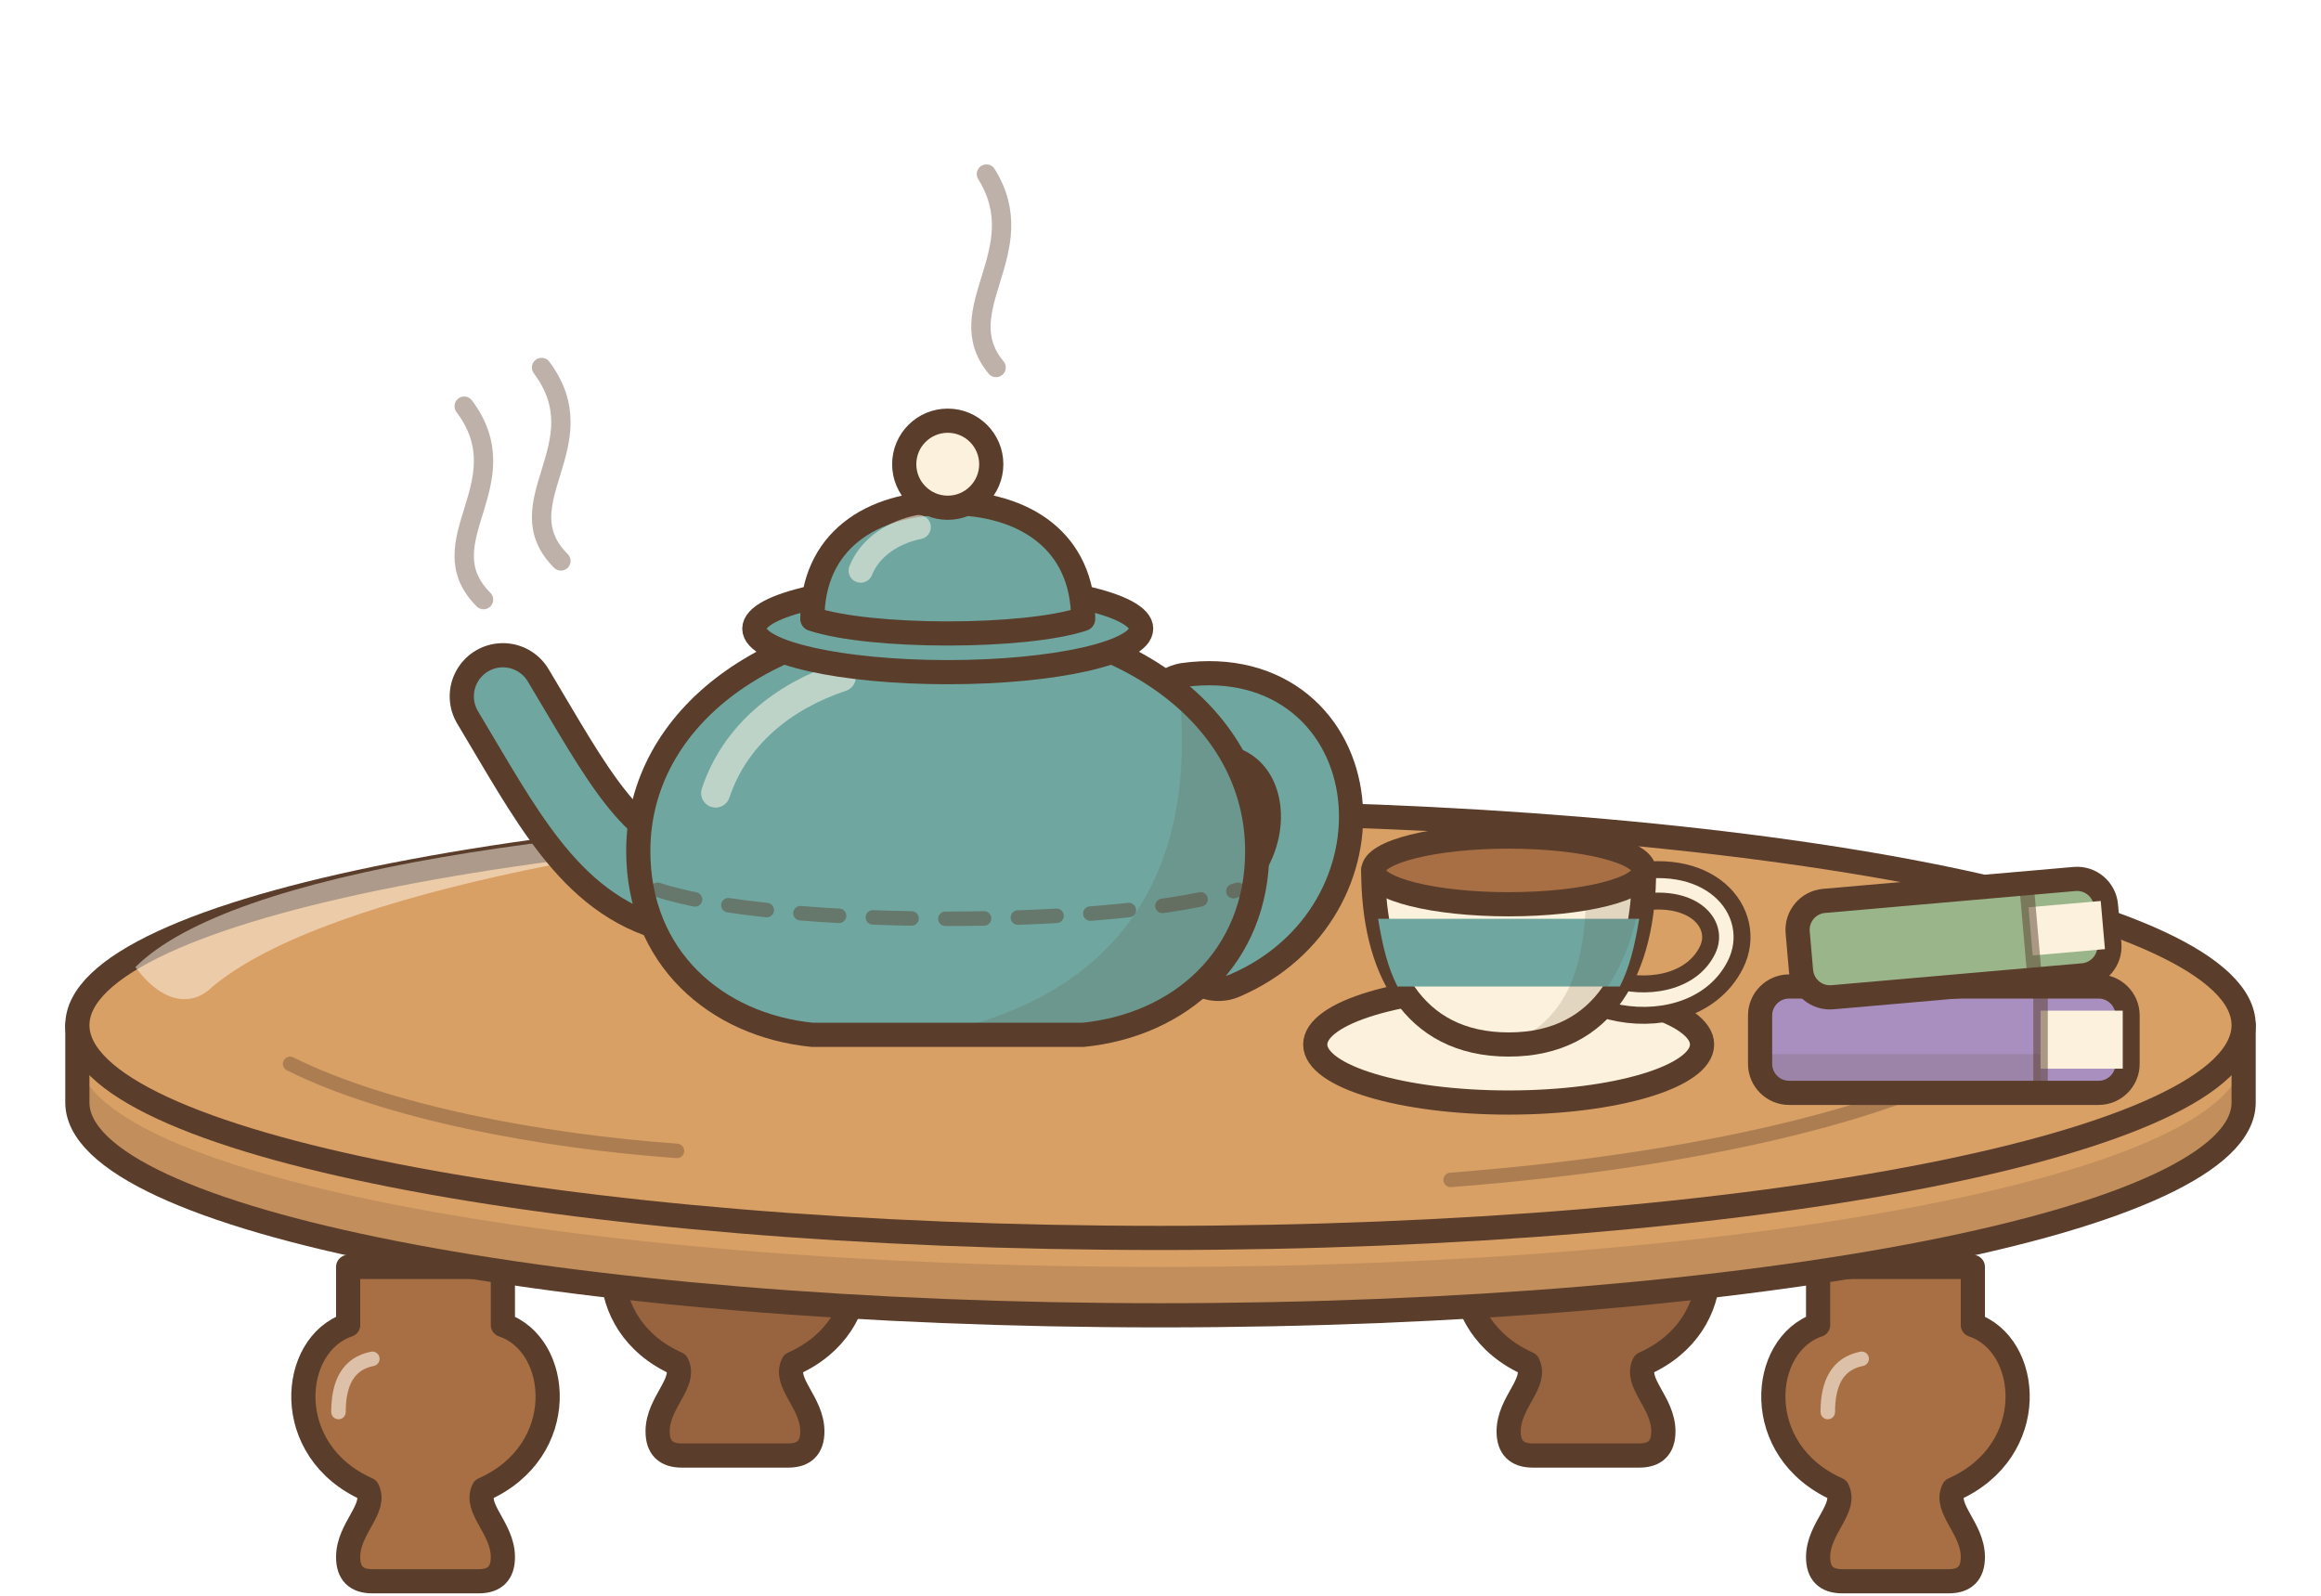
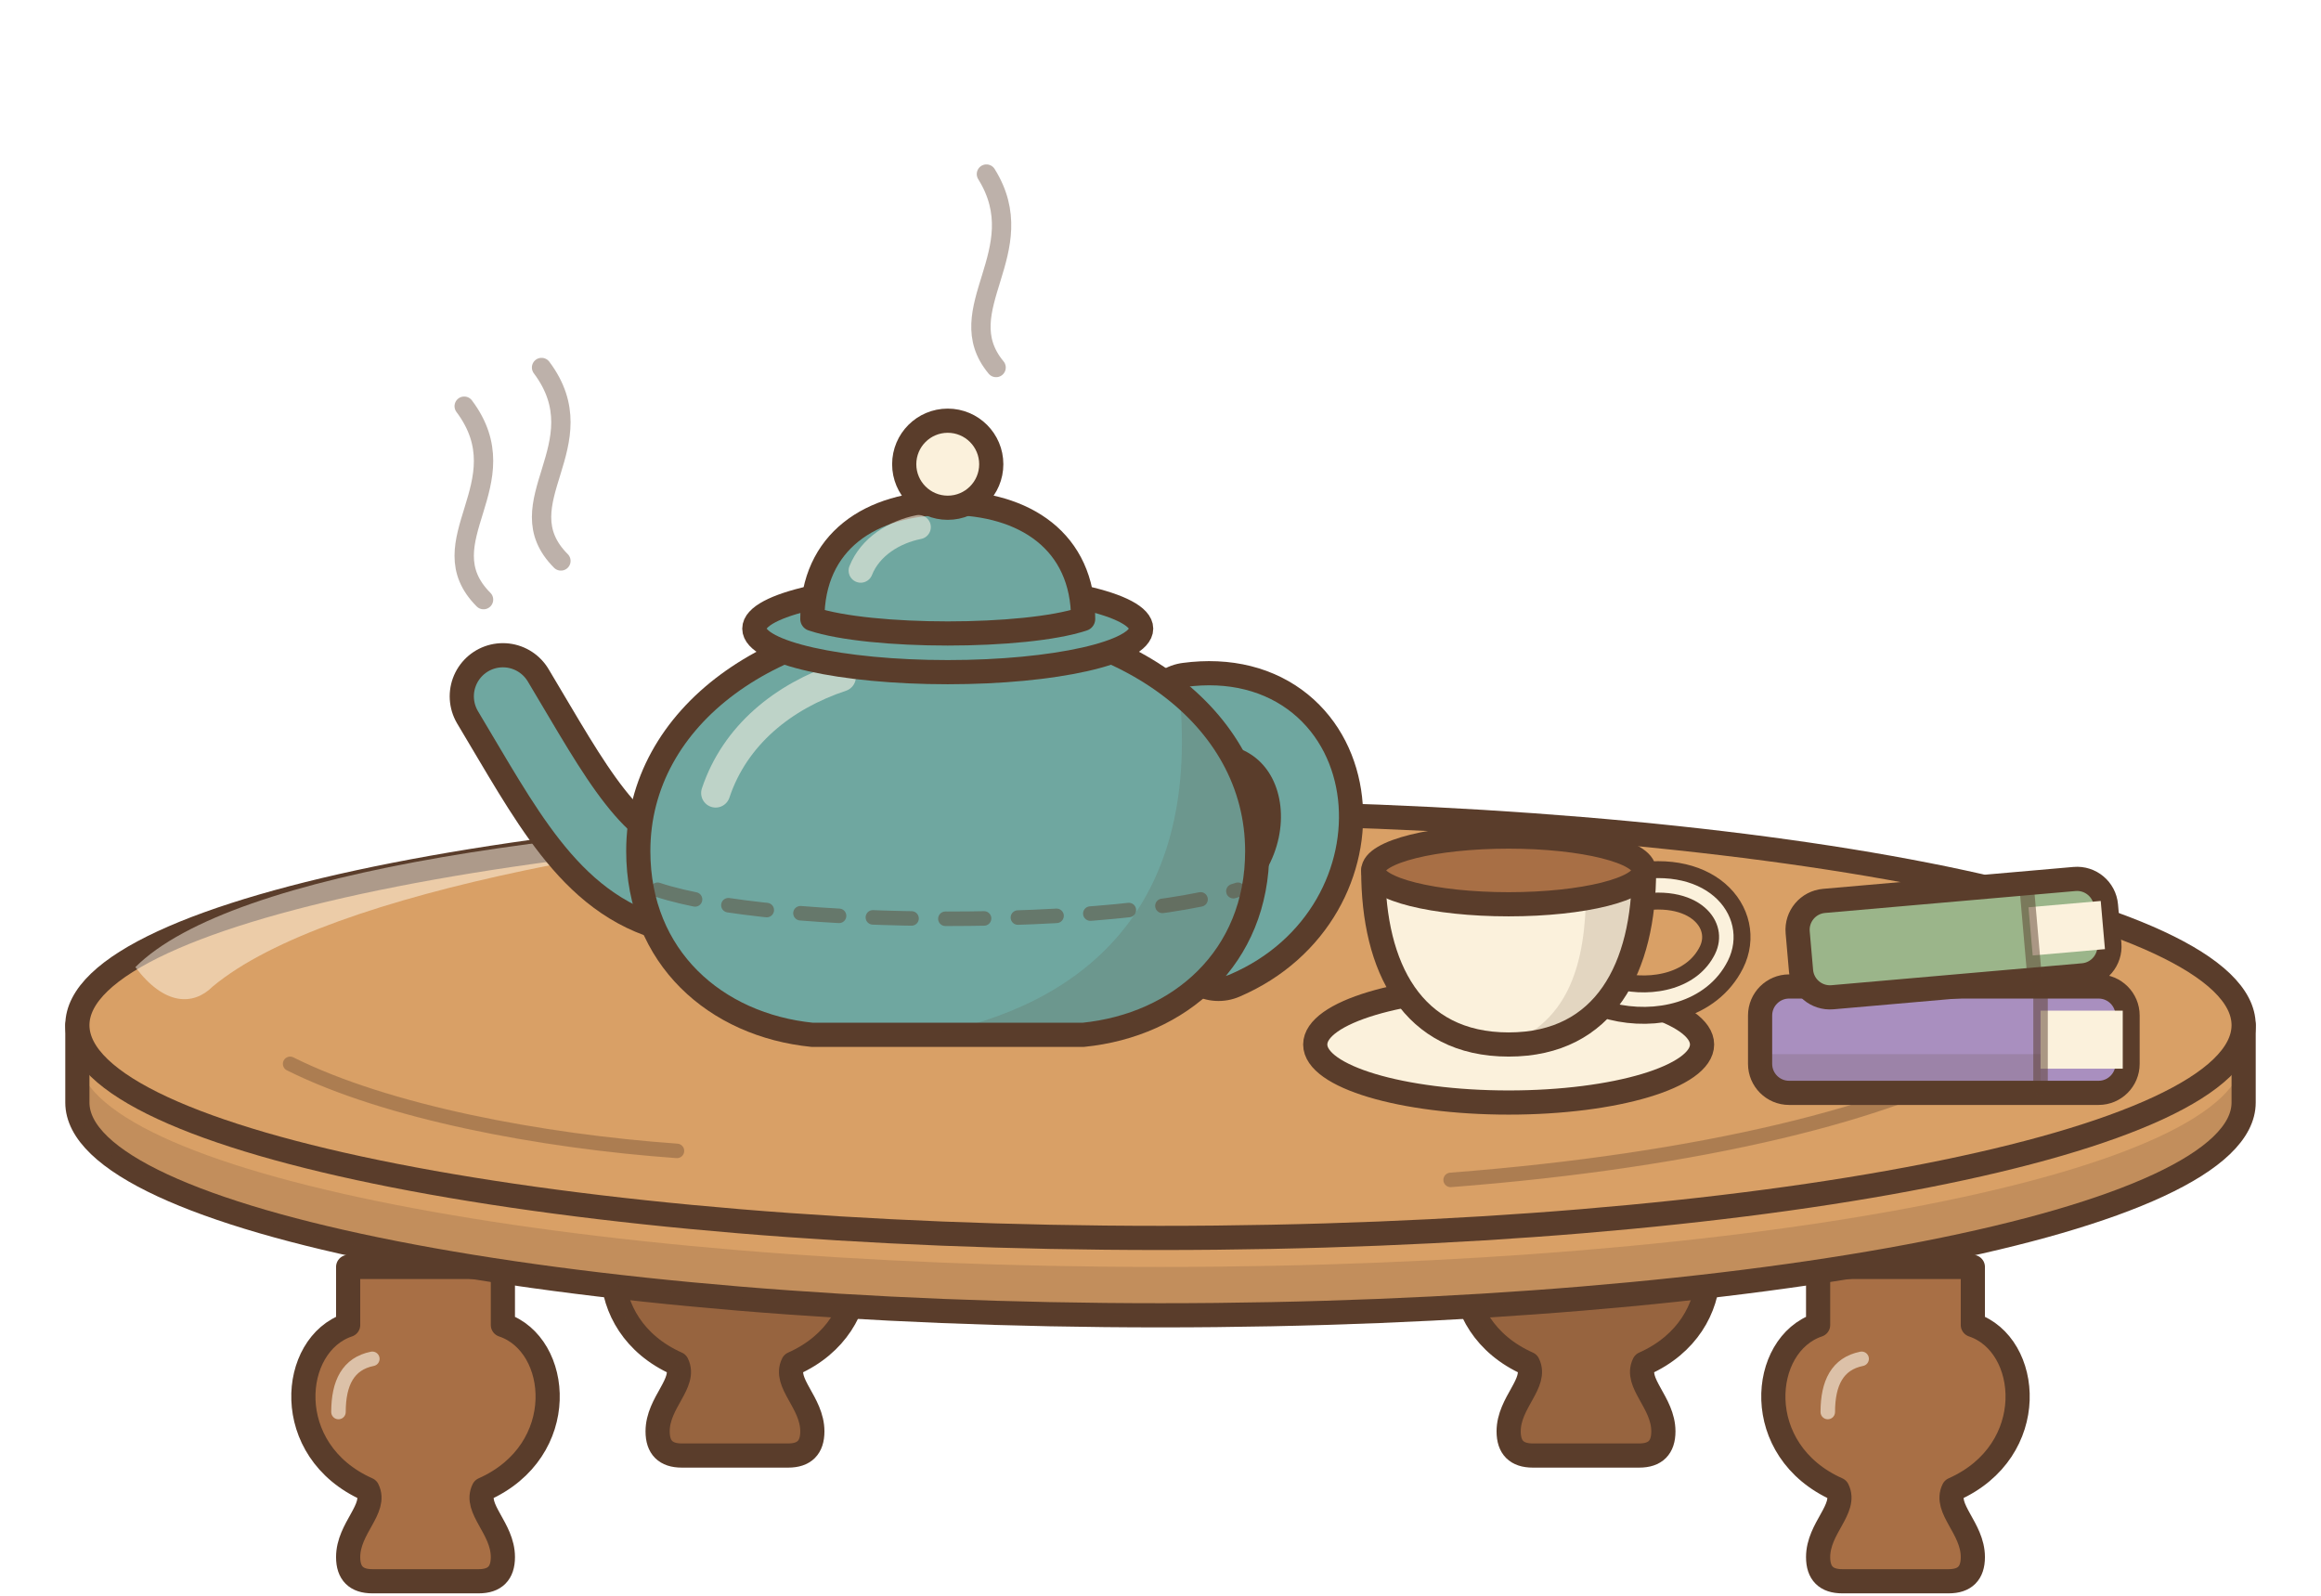
<svg xmlns="http://www.w3.org/2000/svg" viewBox="0 0 240 165">
  <g stroke="#5a3d2b" stroke-width="2.5" stroke-linecap="round" stroke-linejoin="round">
    <path d="M68 118h16v6c6 2 7 13-2 17c-1 2 2 4 2 7q0 2.5-2.5 2.5h-11q-2.5 0-2.5-2.5c0-3 3-5 2-7c-9-4-8-15-2-17z" fill="#a86f45" />
    <path d="M156 118h16v6c6 2 7 13-2 17c-1 2 2 4 2 7q0 2.5-2.5 2.5h-11q-2.5 0-2.5-2.5c0-3 3-5 2-7c-9-4-8-15-2-17z" fill="#a86f45" />
    <path d="M68 118h16v6c6 2 7 13-2 17c-1 2 2 4 2 7q0 2.5-2.5 2.5h-11q-2.5 0-2.5-2.5c0-3 3-5 2-7c-9-4-8-15-2-17zM156 118h16v6c6 2 7 13-2 17c-1 2 2 4 2 7q0 2.5-2.5 2.5h-11q-2.5 0-2.5-2.5c0-3 3-5 2-7c-9-4-8-15-2-17z" fill="#5a3d2b" opacity=".22" stroke="none" />
    <path d="M36 131h16v6c6 2 7 13-2 17c-1 2 2 4 2 7q0 2.5-2.5 2.5h-11q-2.5 0-2.5-2.5c0-3 3-5 2-7c-9-4-8-15-2-17z" fill="#a86f45" />
    <path d="M188 131h16v6c6 2 7 13-2 17c-1 2 2 4 2 7q0 2.5-2.5 2.5h-11q-2.5 0-2.5-2.5c0-3 3-5 2-7c-9-4-8-15-2-17z" fill="#a86f45" />
    <path d="M35 146c0-3 1-5 3.5-5.5M189 146c0-3 1-5 3.5-5.5" fill="none" stroke="#fff8ea" stroke-width="1.5" opacity=".6" />
    <path d="M8 106V114A112 22 0 0 0 232 114V106z" fill="#d9a066" />
    <path d="M8 109A112 22 0 0 0 232 109V114A112 22 0 0 1 8 114z" fill="#5a3d2b" opacity=".18" stroke="none" />
    <ellipse cx="120" cy="106" rx="112" ry="22" fill="#d9a066" />
    <path d="M14 100C24 90 60 85 100 84C70 86 34 92 22 102C20 104 17 104 14 100z" fill="#fff8ea" opacity=".5" stroke="none" />
    <path d="M150 122C176 120 196 115 206 109M30 110C40 115 56 118 70 119" fill="none" stroke-width="1.5" opacity=".35" />
    <ellipse cx="156" cy="108" rx="20" ry="6" fill="#fbf1dc" />
    <path d="M168 92C176 90 180 95 178 99C176 103 171 104 167 103" fill="none" stroke-width="5" />
    <path d="M168 92C176 90 180 95 178 99C176 103 171 104 167 103" fill="none" stroke="#fbf1dc" stroke-width="1.5" />
    <path d="M142 90H170C170 100 166 108 156 108C146 108 142 100 142 90z" fill="#fbf1dc" />
-     <path d="M142.5 95H169.5C169 98 168.5 100 167.5 102H144.5C143.5 100 143 98 142.5 95z" fill="#6fa7a0" stroke="none" />
    <path d="M164 92C164 100 162 105 157 107.5C164 107 169 101 170 90z" fill="#5a3d2b" opacity=".15" stroke="none" />
    <ellipse cx="156" cy="90" rx="14" ry="3.5" fill="#a86f45" />
    <path d="M70 92C62 90 58 82 52 72" fill="none" stroke-width="11" />
    <path d="M70 92C62 90 58 82 52 72" fill="none" stroke="#6fa7a0" stroke-width="6" />
    <path d="M123 74C138 72 140 92 126 98" fill="none" stroke-width="11" />
    <path d="M123 74C138 72 140 92 126 98" fill="none" stroke="#6fa7a0" stroke-width="6" />
    <path d="M98 64C116 64 130 74 130 88C130 99 122 106 112 107H84C74 106 66 99 66 88C66 74 80 64 98 64z" fill="#6fa7a0" />
    <path d="M122 72C129 78 131 90 126 98C122 104 117 106.5 112 107H96C112 104 124 94 122 72z" fill="#5a3d2b" opacity=".16" stroke="none" />
    <path d="M74 82C76 76 81 72 87 70" fill="none" stroke="#fff8ea" stroke-width="3" opacity=".55" />
    <path d="M68 92C80 96 116 96 128 92" fill="none" stroke-width="1.5" stroke-dasharray="4 3.5" opacity=".45" />
    <ellipse cx="98" cy="65" rx="20" ry="4.5" fill="#6fa7a0" />
    <path d="M84 64C84 56 90 52 98 52C106 52 112 56 112 64C106 66 90 66 84 64z" fill="#6fa7a0" />
    <circle cx="98" cy="48" r="4.5" fill="#fbf1dc" />
    <path d="M89 59C90 56.5 92.5 55 95 54.5" fill="none" stroke="#fff8ea" stroke-width="2.5" opacity=".55" />
    <path d="M50 62C44 56 54 50 48 42M58 58C52 52 62 46 56 38M103 38C98 32 107 26 102 18" fill="none" stroke-width="2" opacity=".4" />
    <rect x="182" y="102" width="38" height="11" rx="3" fill="#a98fbf" />
    <path d="M211 104.5H219.5V110.5H211z" fill="#fbf1dc" stroke="none" />
    <path d="M211 102.5V112.5" fill="none" stroke-width="1.5" opacity=".5" />
    <path d="M182.5 109H211V112.5H185C183.5 112.5 182.5 111.5 182.5 110z" fill="#5a3d2b" opacity=".16" stroke="none" />
    <g transform="rotate(-5 202 97)">
      <rect x="186" y="92" width="32" height="10" rx="3" fill="#9bb58a" />
      <path d="M210 94.5H217.5V99.5H210z" fill="#fbf1dc" stroke="none" />
      <path d="M210 92.5V101.5" fill="none" stroke-width="1.5" opacity=".5" />
    </g>
  </g>
</svg>
